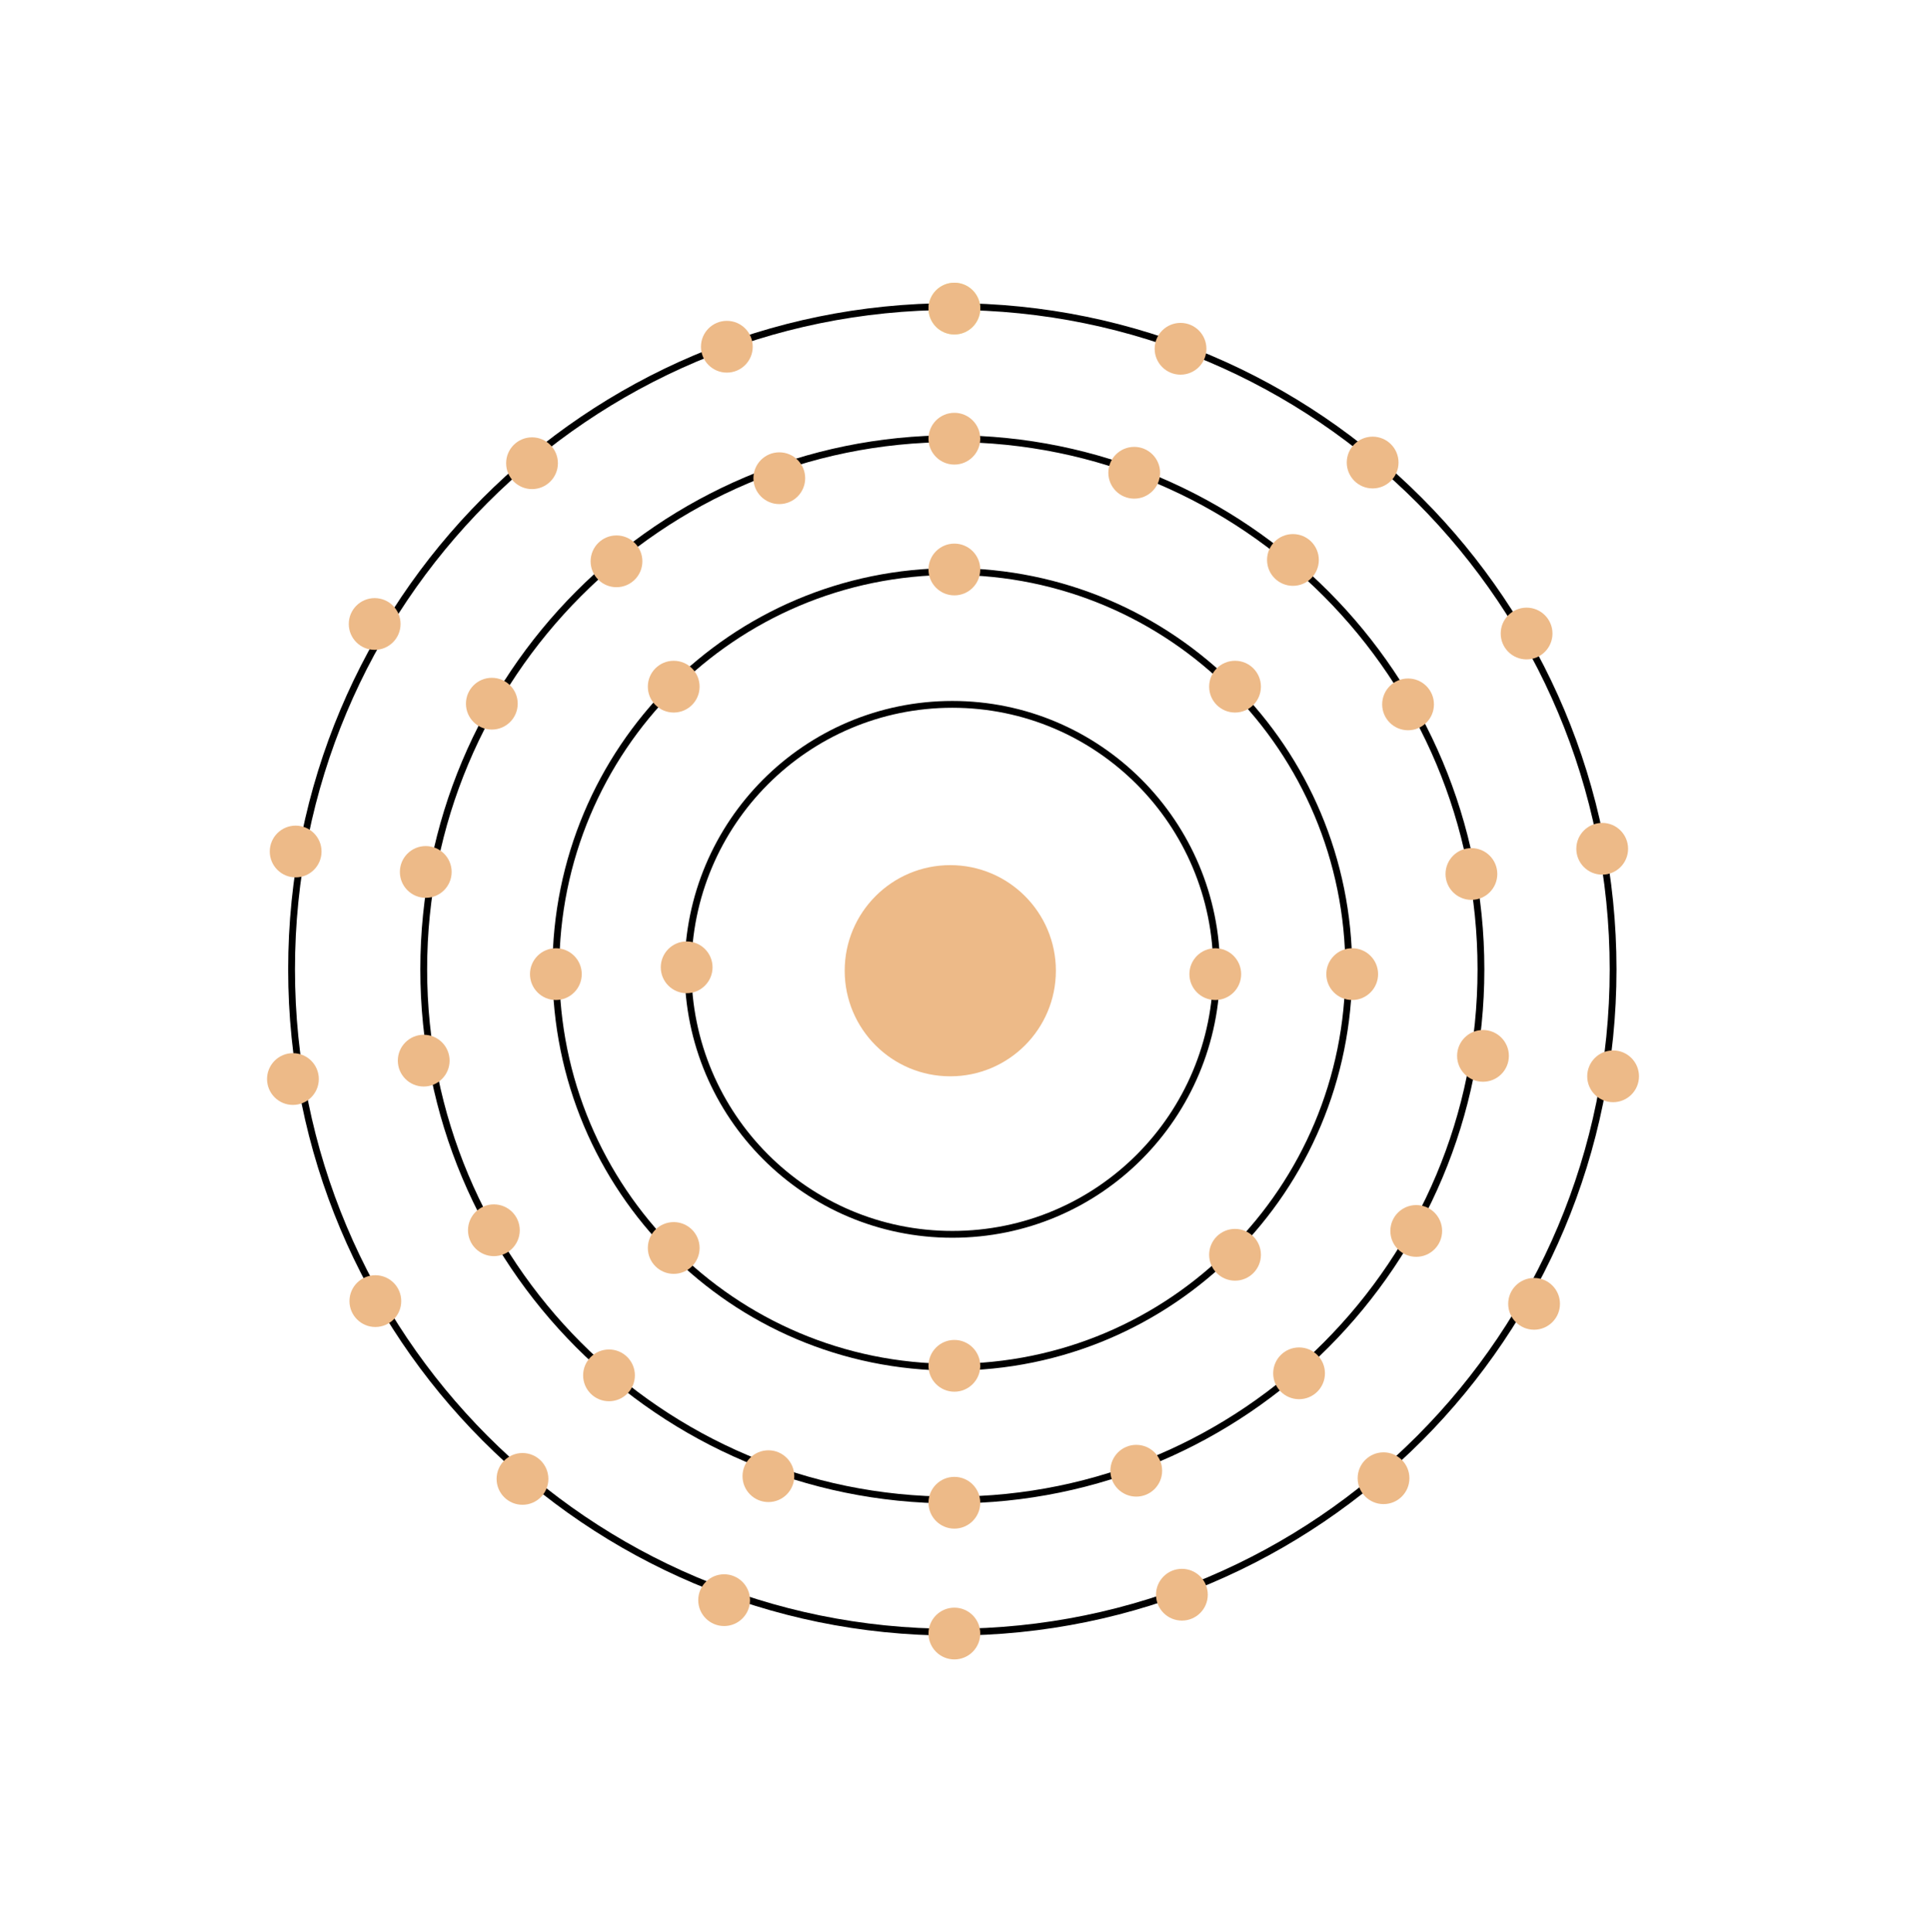
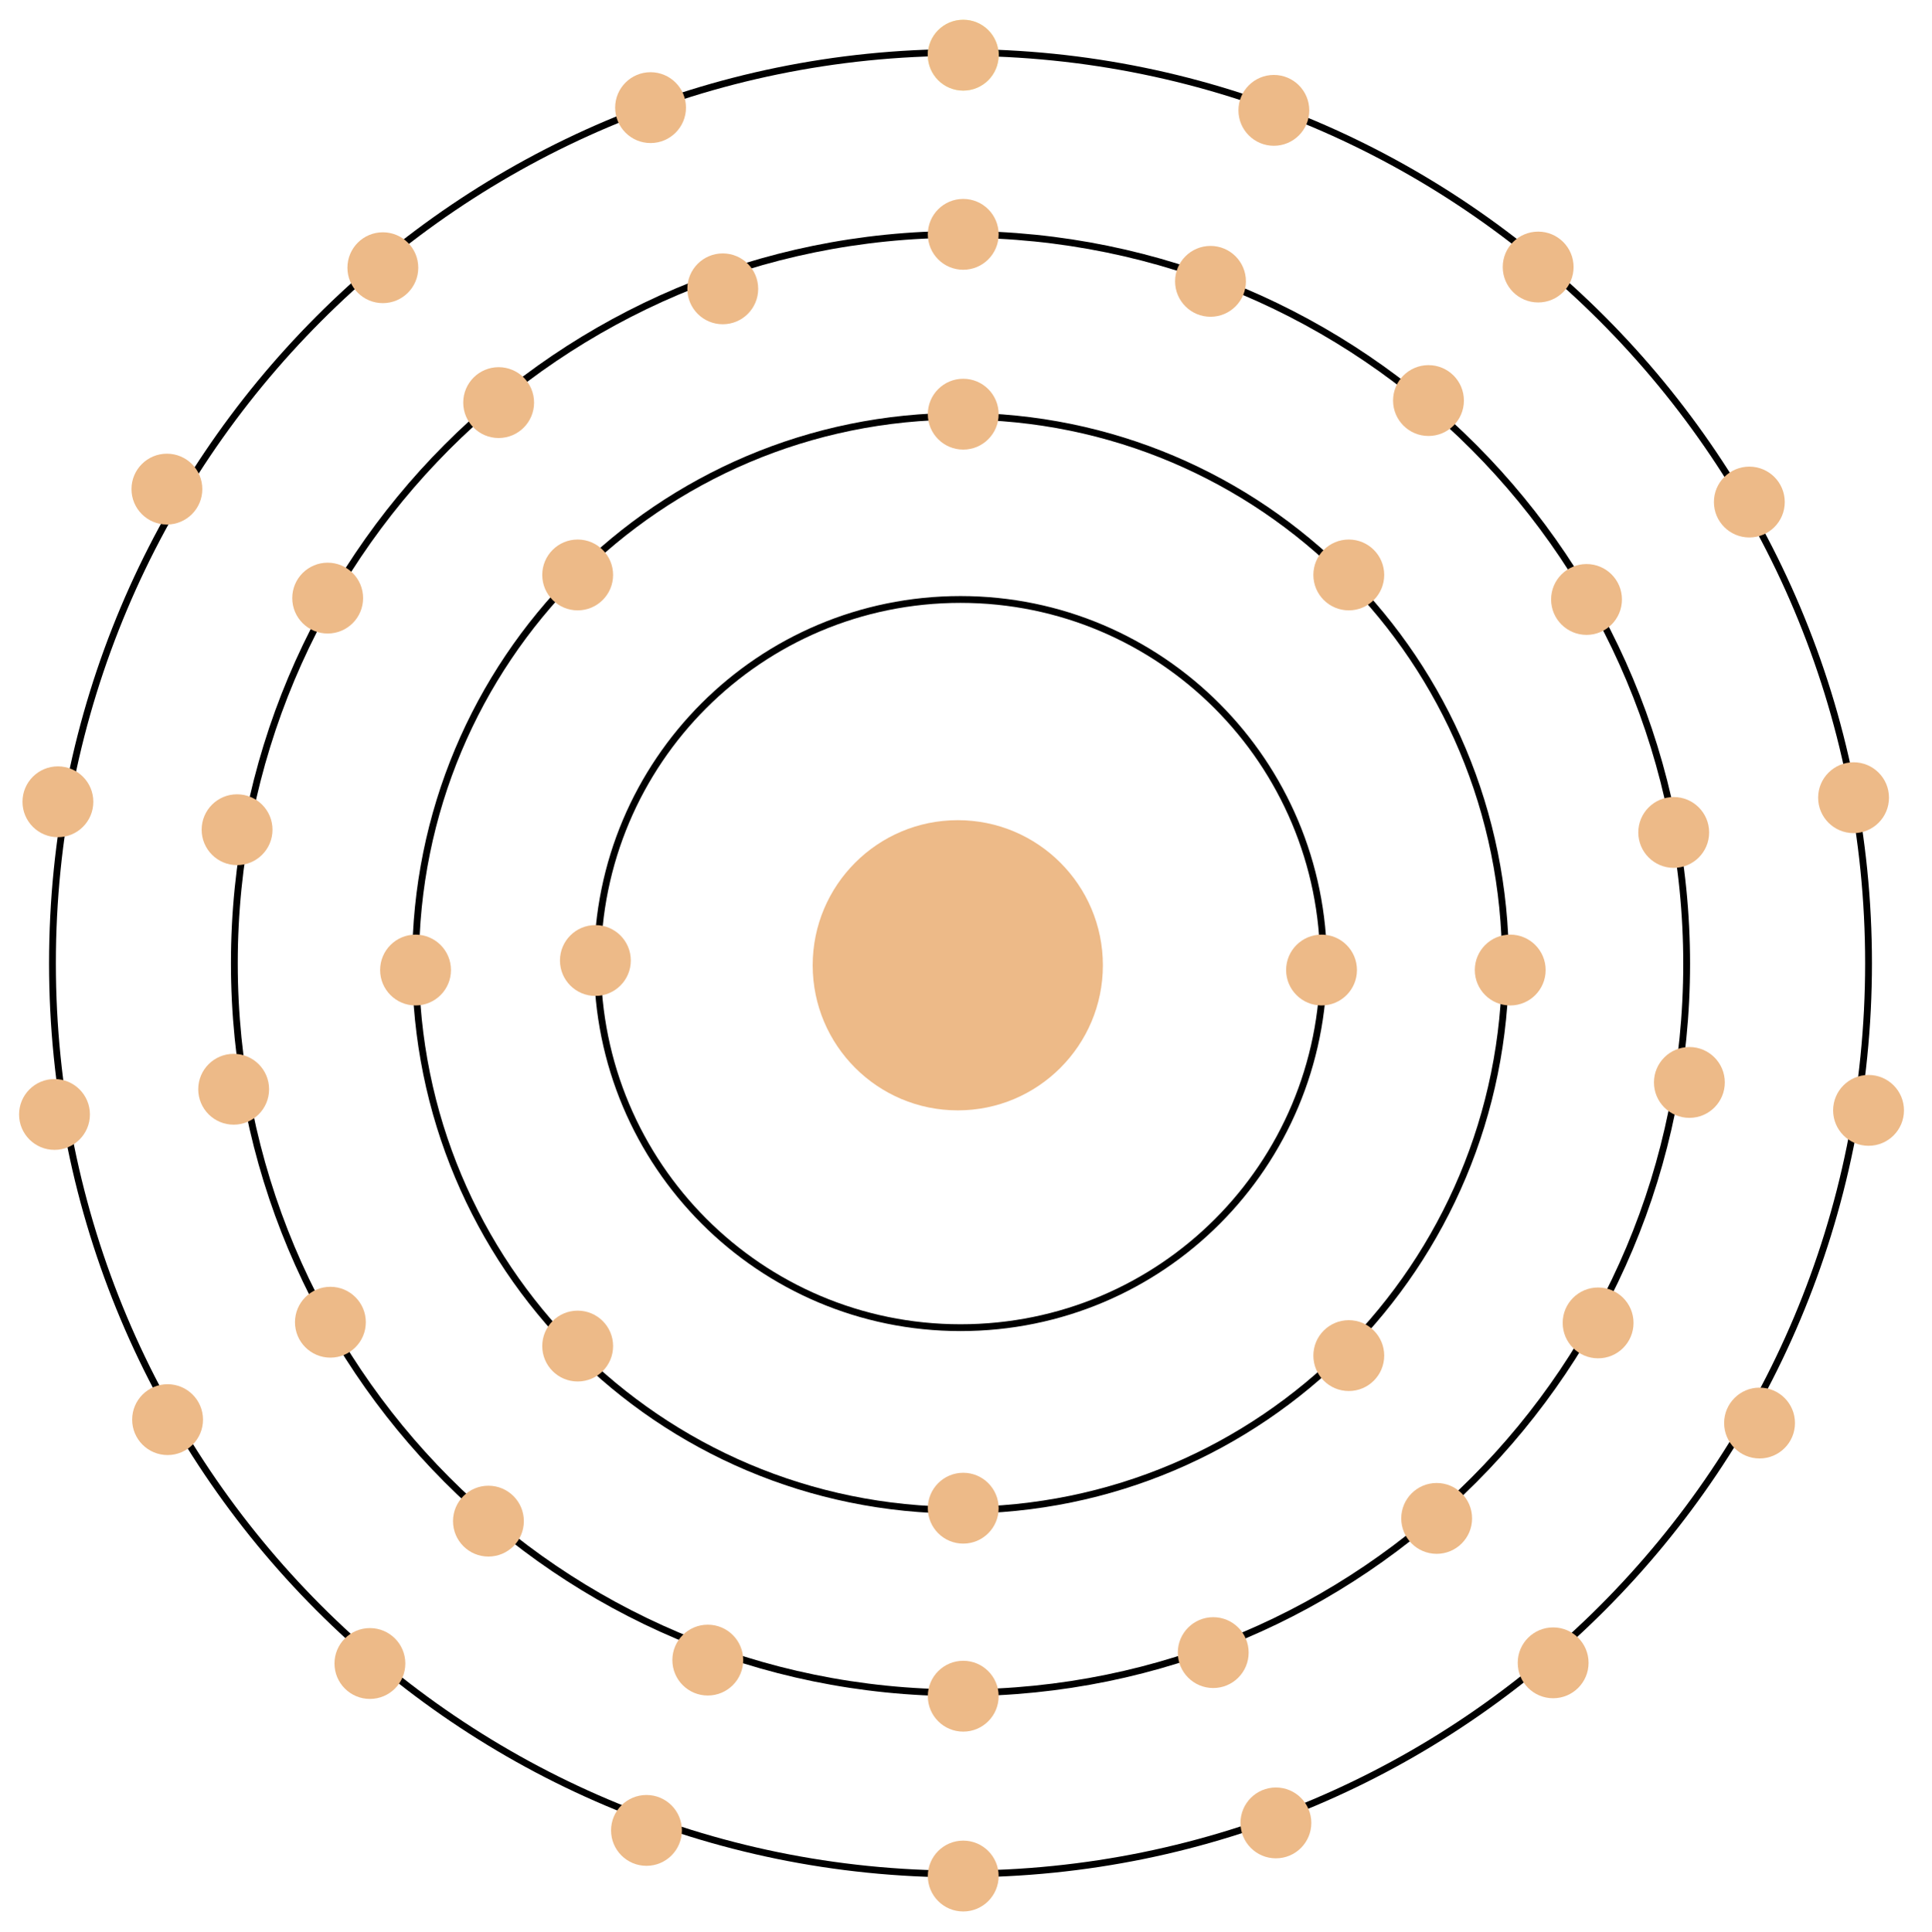
<svg xmlns="http://www.w3.org/2000/svg" version="1.1" id="Layer_1" x="0px" y="0px" viewBox="0 0 283.5 283.5" style="enable-background:new 0 0 283.5 283.5;" xml:space="preserve">
  <style type="text/css">
	.st0{fill:none;stroke:#000000;stroke-miterlimit:10;}
	.st1{fill:#EDBA88;}
	.st2{fill:#F4F498;}
</style>
  <g>
    <g>
-       <path class="st0" d="M236.8,142.3c0-53.8-43.4-97.3-97-97.3s-97,43.5-97,97.3s43.4,97.3,97,97.3S236.8,196.1,236.8,142.3z" />
-       <path class="st0" d="M139.8,220.2c-42.9,0-77.6-34.8-77.6-77.9s34.7-77.9,77.6-77.9s77.6,34.8,77.6,77.9S182.7,220.2,139.8,220.2z    " />
-       <path class="st0" d="M198,142.3c0-32.3-26-58.4-58.2-58.4S81.6,110,81.6,142.3s26,58.4,58.2,58.4S198,174.6,198,142.3z" />
-       <path class="st0" d="M139.8,181.2c-21.4,0-38.8-17.4-38.8-38.9c0-21.5,17.4-38.9,38.8-38.9s38.8,17.4,38.8,38.9    C178.6,163.8,161.3,181.2,139.8,181.2z" />
+       <path class="st0" d="M274.3,141.4C274.3,67.5,214.6,7.7,141,7.7S7.7,67.5,7.7,141.4S67.3,275.1,141,275.1S274.3,215.4,274.3,141.4    z" />
+       <path class="st0" d="M141,248.5c-59,0-106.6-47.8-106.6-107.1S82,34.4,141,34.4s106.6,47.8,106.6,107.1S199.9,248.5,141,248.5z" />
+       <path class="st0" d="M221,141.4c0-44.4-35.7-80.3-80-80.3S61,97,61,141.4s35.7,80.3,80,80.3S221,185.8,221,141.4z" />
+       <path class="st0" d="M141,194.9c-29.4,0-53.3-23.9-53.3-53.5S111.6,88,141,88s53.3,23.9,53.3,53.5S170.5,194.9,141,194.9z" />
    </g>
  </g>
-   <circle class="st1" cx="43.4" cy="125" r="3.8" />
-   <circle class="st1" cx="55" cy="91.6" r="3.8" />
-   <circle class="st1" cx="78.1" cy="68" r="3.8" />
-   <circle class="st1" cx="106.7" cy="50.9" r="3.8" />
-   <circle class="st1" cx="236.8" cy="158" r="3.8" />
-   <circle class="st1" cx="235.2" cy="124.6" r="3.8" />
-   <circle class="st1" cx="224.1" cy="93" r="3.8" />
-   <circle class="st1" cx="201.5" cy="67.9" r="3.8" />
-   <circle class="st1" cx="173.3" cy="51.2" r="3.8" />
-   <circle class="st2" cx="140.1" cy="45.3" r="3.8" />
-   <circle class="st1" cx="43" cy="158.4" r="3.8" />
-   <circle class="st1" cx="55.1" cy="191" r="3.8" />
-   <circle class="st1" cx="76.7" cy="217.1" r="3.8" />
-   <circle class="st1" cx="225.2" cy="191.4" r="3.8" />
-   <circle class="st1" cx="203.1" cy="217" r="3.8" />
-   <circle class="st1" cx="173.5" cy="234.1" r="3.8" />
-   <circle class="st1" cx="106.3" cy="234.9" r="3.8" />
-   <circle class="st1" cx="140.1" cy="239.8" r="3.8" />
-   <circle class="st1" cx="114.4" cy="70.2" r="3.8" />
-   <circle class="st1" cx="140.1" cy="64.4" r="3.8" />
-   <circle class="st1" cx="189.8" cy="82.2" r="3.8" />
-   <circle class="st1" cx="206.7" cy="103.4" r="3.8" />
-   <circle class="st1" cx="140.1" cy="45.3" r="3.8" />
-   <circle class="st1" cx="90.5" cy="82.4" r="3.8" />
-   <circle class="st1" cx="72.2" cy="103.3" r="3.8" />
-   <circle class="st1" cx="216" cy="128.3" r="3.8" />
-   <circle class="st1" cx="217.7" cy="155" r="3.8" />
-   <circle class="st1" cx="207.9" cy="180.7" r="3.8" />
-   <circle class="st1" cx="62.5" cy="128" r="3.8" />
-   <circle class="st1" cx="62.2" cy="155.7" r="3.8" />
-   <circle class="st1" cx="72.5" cy="180.6" r="3.8" />
-   <circle class="st1" cx="89.4" cy="201.9" r="3.8" />
-   <circle class="st1" cx="140.1" cy="220.6" r="3.8" />
-   <circle class="st1" cx="166.8" cy="215.9" r="3.8" />
-   <circle class="st1" cx="190.7" cy="201.6" r="3.8" />
-   <circle class="st1" cx="112.8" cy="216.7" r="3.8" />
-   <circle class="st1" cx="166.5" cy="69.4" r="3.8" />
-   <circle class="st1" cx="140.1" cy="83.6" r="3.8" />
-   <circle class="st1" cx="140.1" cy="200.5" r="3.8" />
-   <circle class="st1" cx="81.6" cy="143" r="3.8" />
-   <circle class="st1" cx="198.5" cy="143" r="3.8" />
-   <circle class="st1" cx="98.9" cy="100.8" r="3.8" />
-   <circle class="st1" cx="181.3" cy="100.8" r="3.8" />
-   <circle class="st1" cx="98.9" cy="183.2" r="3.8" />
-   <circle class="st1" cx="181.3" cy="184.2" r="3.8" />
-   <circle class="st1" cx="100.8" cy="142" r="3.8" />
-   <circle class="st1" cx="178.4" cy="143" r="3.8" />
-   <circle class="st1" cx="139.5" cy="142.5" r="15.5" />
+   <circle class="st1" cx="8.5" cy="117.7" r="5.2" />
+   <circle class="st1" cx="24.5" cy="71.8" r="5.2" />
+   <circle class="st1" cx="56.2" cy="39.3" r="5.2" />
+   <circle class="st1" cx="95.5" cy="15.8" r="5.2" />
+   <circle class="st1" cx="274.3" cy="163" r="5.2" />
+   <circle class="st1" cx="272.1" cy="117.1" r="5.2" />
+   <circle class="st1" cx="256.8" cy="73.7" r="5.2" />
+   <circle class="st1" cx="225.8" cy="39.2" r="5.2" />
+   <circle class="st1" cx="187" cy="16.2" r="5.2" />
+   <circle class="st2" cx="141.4" cy="8.1" r="5.2" />
+   <circle class="st1" cx="8" cy="163.6" r="5.2" />
+   <circle class="st1" cx="24.6" cy="208.4" r="5.2" />
+   <circle class="st1" cx="54.3" cy="244.2" r="5.2" />
+   <circle class="st1" cx="258.3" cy="208.9" r="5.2" />
+   <circle class="st1" cx="228" cy="244.1" r="5.2" />
+   <circle class="st1" cx="187.3" cy="267.6" r="5.2" />
+   <circle class="st1" cx="94.9" cy="268.7" r="5.2" />
+   <circle class="st1" cx="141.4" cy="275.4" r="5.2" />
+   <circle class="st1" cx="106.1" cy="42.4" r="5.2" />
+   <circle class="st1" cx="141.4" cy="34.4" r="5.2" />
+   <circle class="st1" cx="209.7" cy="58.8" r="5.2" />
+   <circle class="st1" cx="232.9" cy="88" r="5.2" />
+   <circle class="st1" cx="141.4" cy="8.1" r="5.2" />
+   <circle class="st1" cx="73.2" cy="59.1" r="5.2" />
+   <circle class="st1" cx="48.1" cy="87.8" r="5.2" />
+   <circle class="st1" cx="245.7" cy="122.2" r="5.2" />
+   <circle class="st1" cx="248" cy="158.9" r="5.2" />
+   <circle class="st1" cx="234.6" cy="194.2" r="5.2" />
+   <circle class="st1" cx="34.8" cy="121.8" r="5.2" />
+   <circle class="st1" cx="34.3" cy="159.9" r="5.2" />
+   <circle class="st1" cx="48.5" cy="194.1" r="5.2" />
+   <circle class="st1" cx="71.7" cy="223.3" r="5.2" />
+   <circle class="st1" cx="141.4" cy="249" r="5.2" />
+   <circle class="st1" cx="178.1" cy="242.6" r="5.2" />
+   <circle class="st1" cx="210.9" cy="222.9" r="5.2" />
+   <circle class="st1" cx="103.9" cy="243.7" r="5.2" />
+   <circle class="st1" cx="177.7" cy="41.3" r="5.2" />
+   <circle class="st1" cx="141.4" cy="60.8" r="5.2" />
+   <circle class="st1" cx="141.4" cy="221.4" r="5.2" />
+   <circle class="st1" cx="61" cy="142.4" r="5.2" />
+   <circle class="st1" cx="221.7" cy="142.4" r="5.2" />
+   <circle class="st1" cx="84.8" cy="84.4" r="5.2" />
+   <circle class="st1" cx="198" cy="84.4" r="5.2" />
+   <circle class="st1" cx="84.8" cy="197.6" r="5.2" />
+   <circle class="st1" cx="198" cy="199" r="5.2" />
+   <circle class="st1" cx="87.4" cy="141" r="5.2" />
+   <circle class="st1" cx="194" cy="142.4" r="5.2" />
+   <circle class="st1" cx="140.6" cy="141.7" r="21.3" />
</svg>
